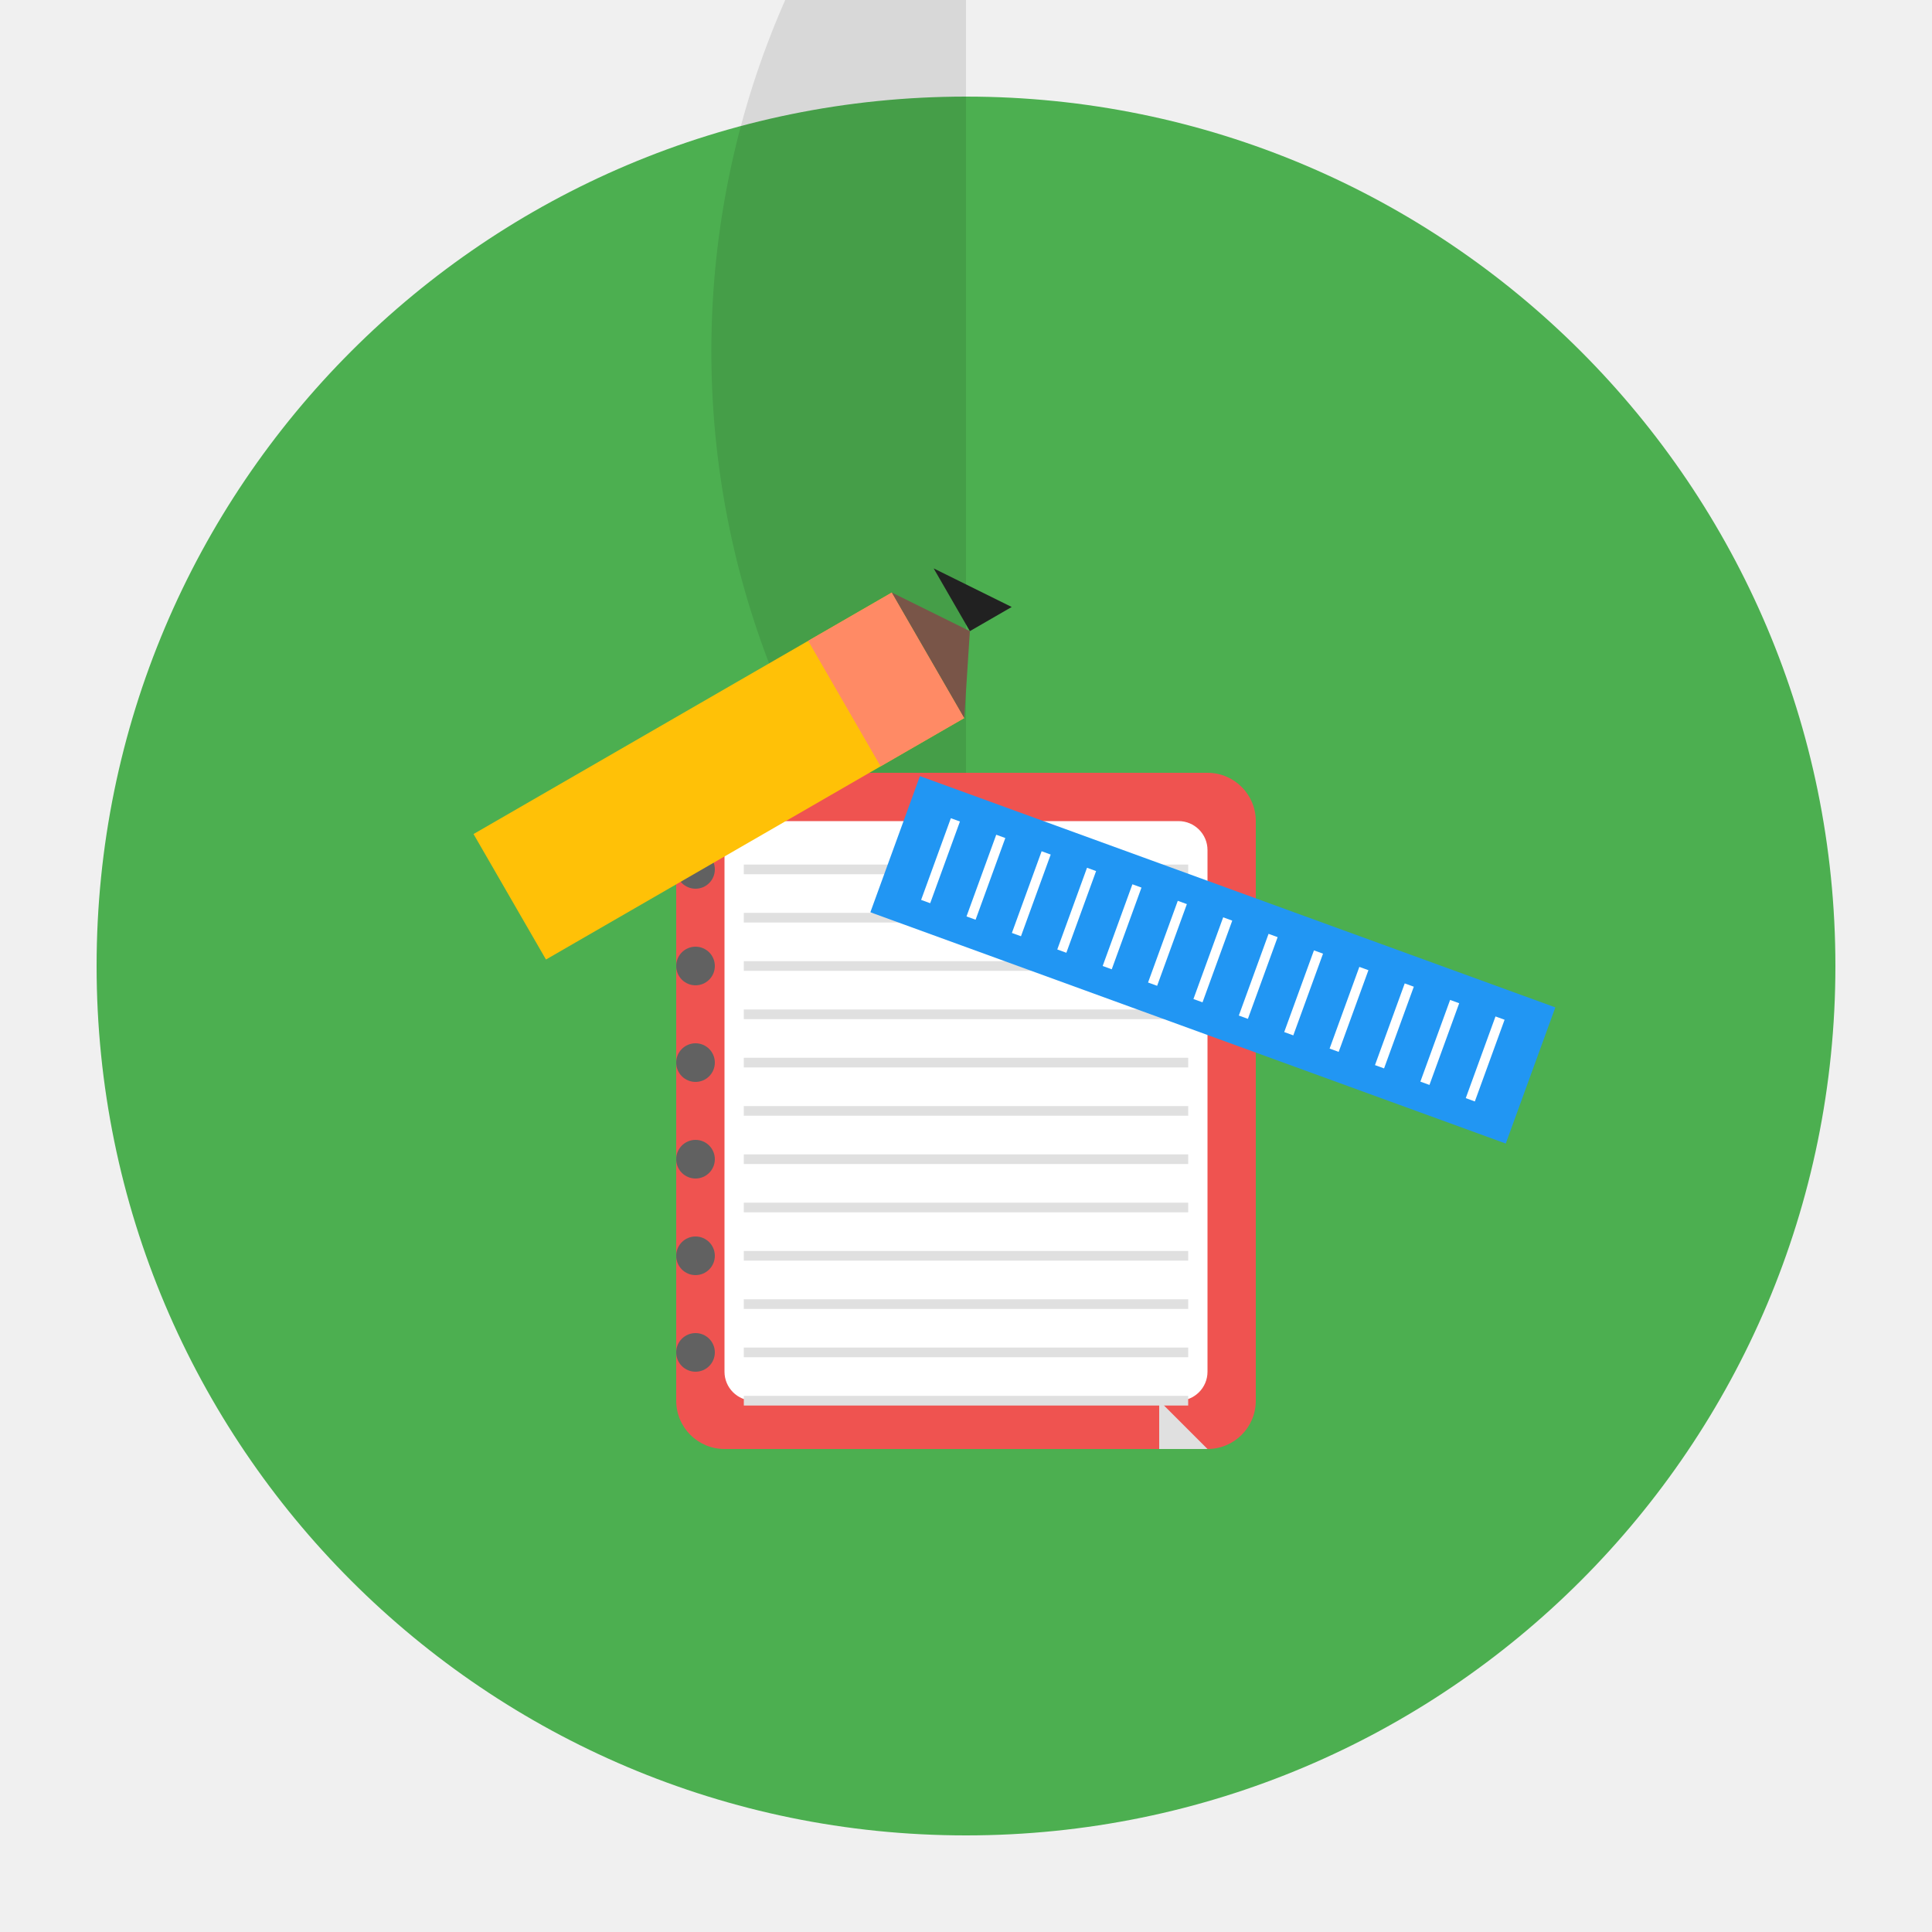
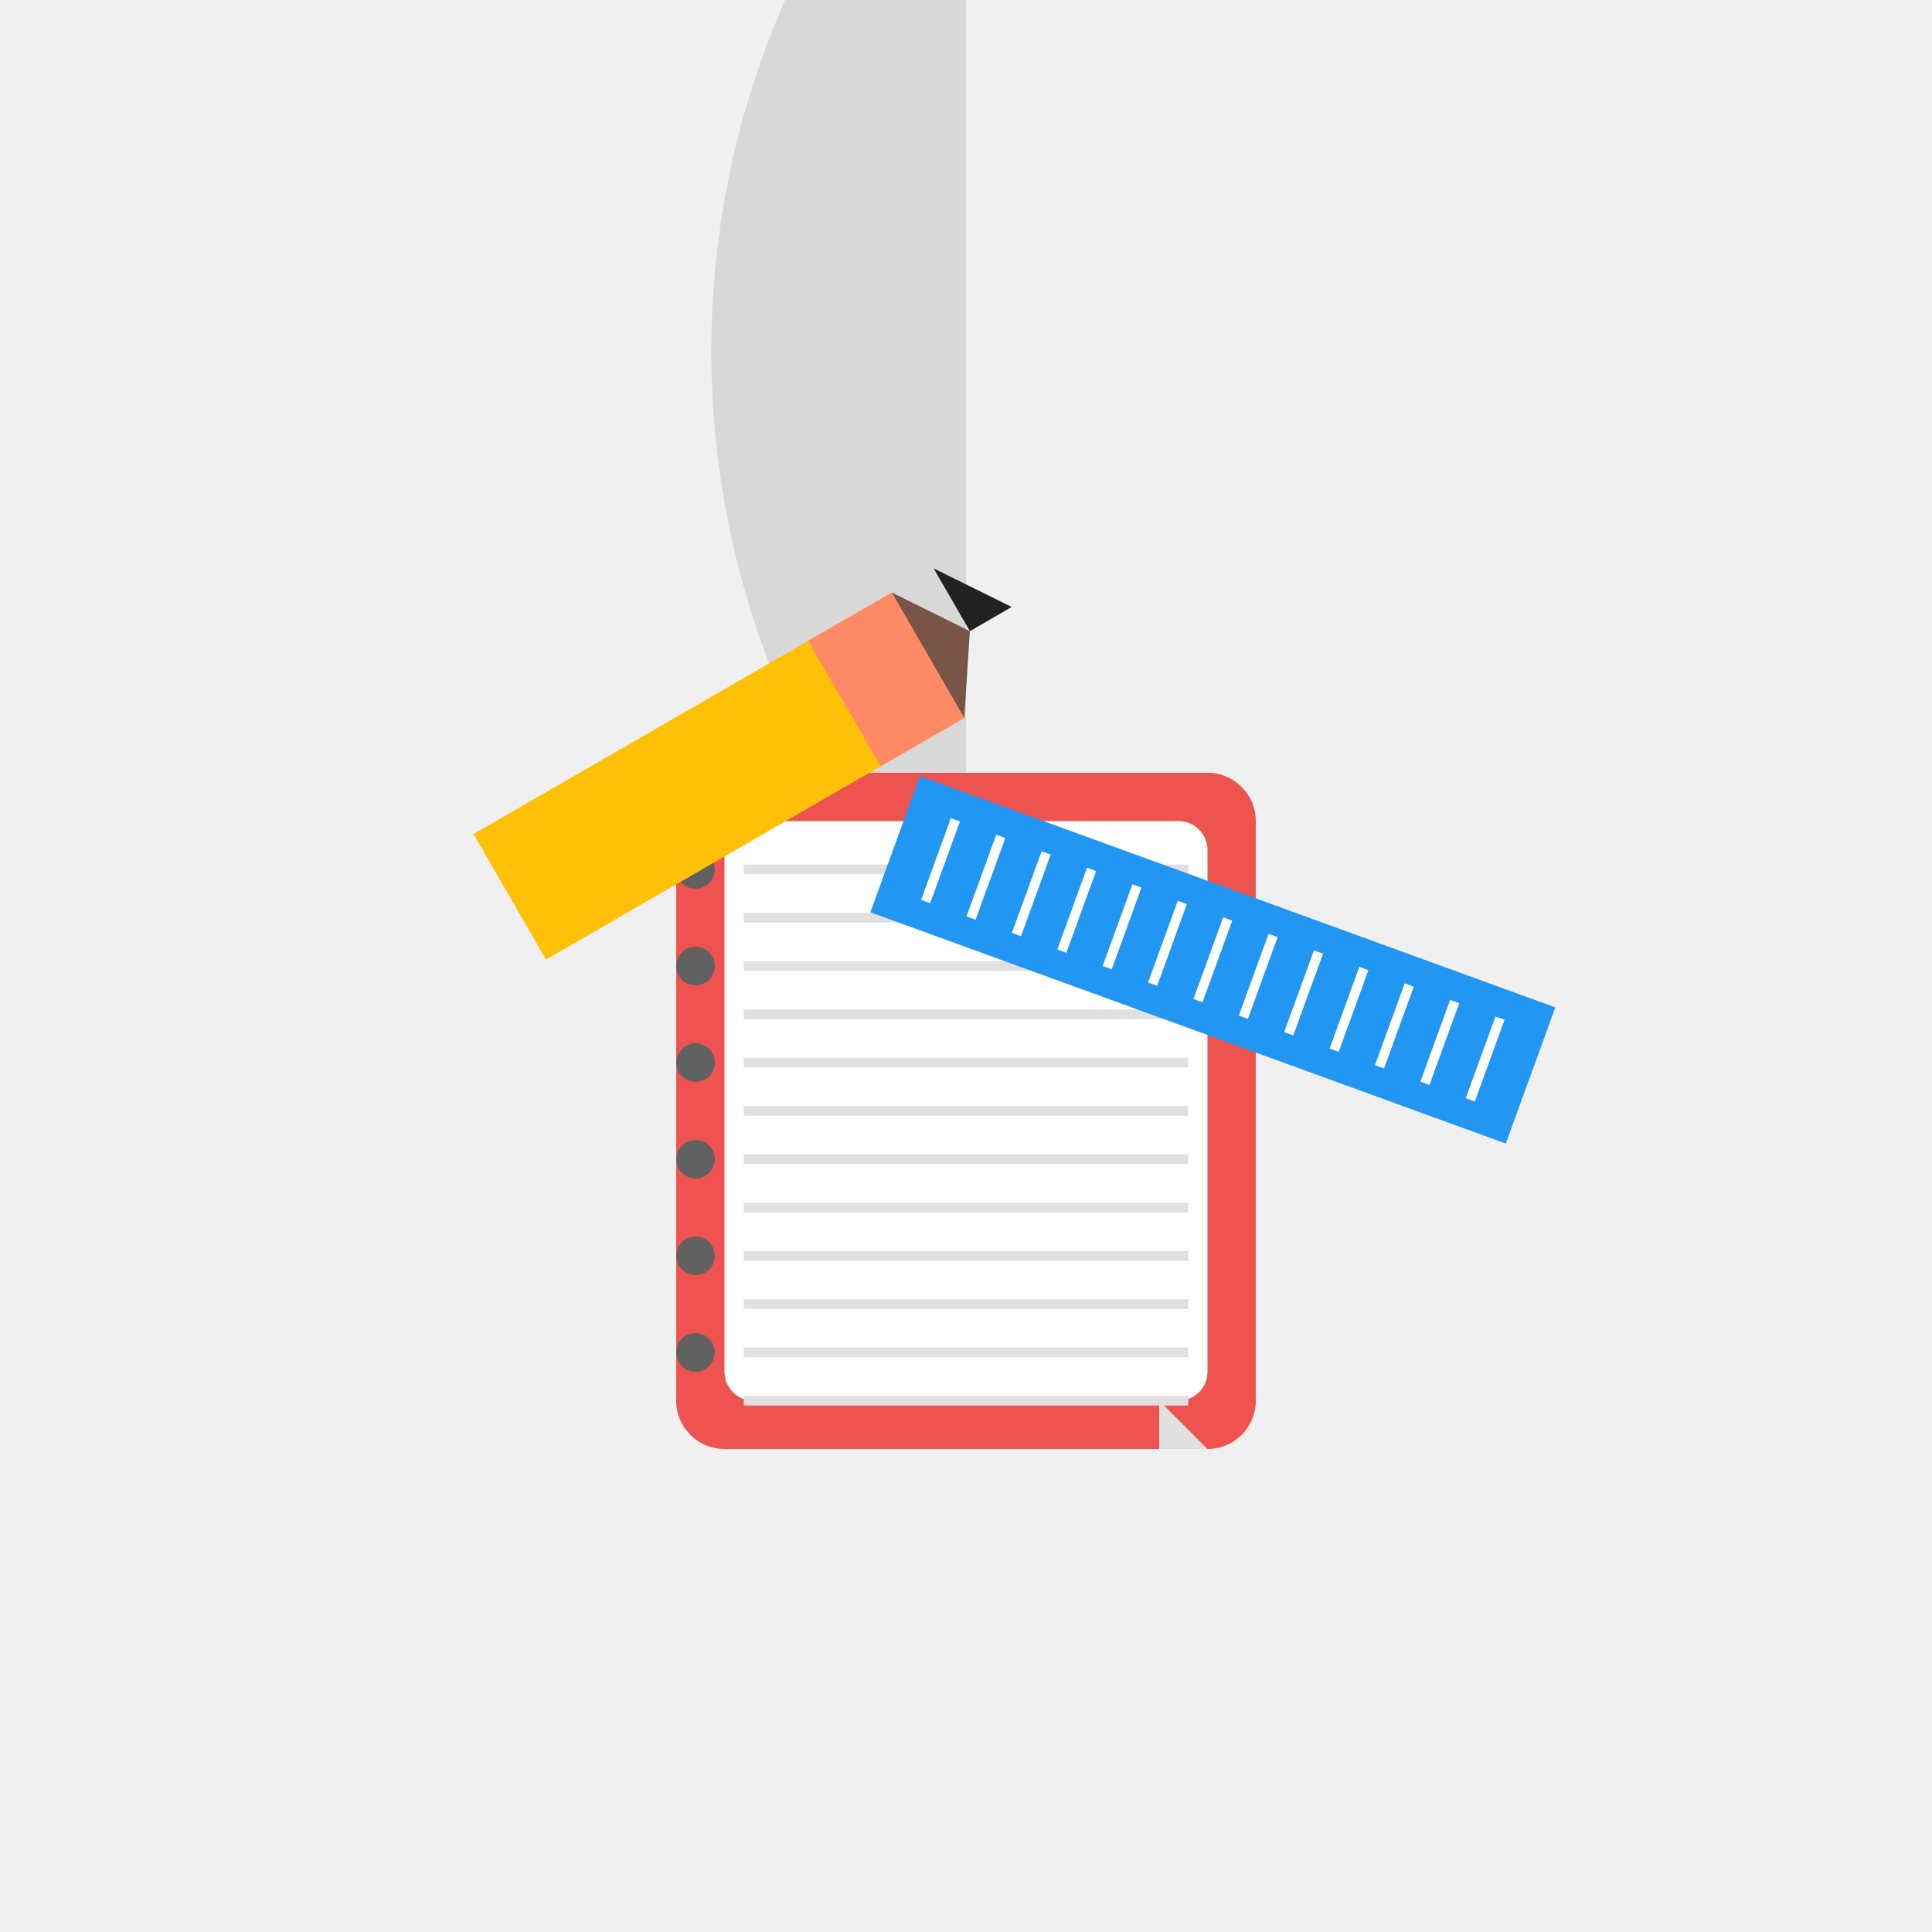
<svg xmlns="http://www.w3.org/2000/svg" width="200" height="200" viewBox="0 0 200 200" fill="none">
-   <circle cx="100" cy="100" r="90" fill="#4CAF50" />
  <path d="M190 10C190 59.706 149.706 100 100 100L10 10C10 59.706 50.294 100 100 100C149.706 100 190 59.706 190 10Z" fill="rgba(0,0,0,0.1)" transform="translate(0 0) rotate(45 100 100)" />
  <rect x="70" y="80" width="60" height="70" rx="5" fill="#EF5350" />
  <rect x="75" y="85" width="50" height="60" rx="3" fill="#FFFFFF" />
  <line x1="77" y1="90" x2="123" y2="90" stroke="#E0E0E0" stroke-width="1" />
  <line x1="77" y1="95" x2="123" y2="95" stroke="#E0E0E0" stroke-width="1" />
  <line x1="77" y1="100" x2="123" y2="100" stroke="#E0E0E0" stroke-width="1" />
  <line x1="77" y1="105" x2="123" y2="105" stroke="#E0E0E0" stroke-width="1" />
  <line x1="77" y1="110" x2="123" y2="110" stroke="#E0E0E0" stroke-width="1" />
  <line x1="77" y1="115" x2="123" y2="115" stroke="#E0E0E0" stroke-width="1" />
  <line x1="77" y1="120" x2="123" y2="120" stroke="#E0E0E0" stroke-width="1" />
  <line x1="77" y1="125" x2="123" y2="125" stroke="#E0E0E0" stroke-width="1" />
  <line x1="77" y1="130" x2="123" y2="130" stroke="#E0E0E0" stroke-width="1" />
  <line x1="77" y1="135" x2="123" y2="135" stroke="#E0E0E0" stroke-width="1" />
  <line x1="77" y1="140" x2="123" y2="140" stroke="#E0E0E0" stroke-width="1" />
  <line x1="77" y1="145" x2="123" y2="145" stroke="#E0E0E0" stroke-width="1" />
  <path d="M120 145L125 150L120 150L120 145Z" fill="#E0E0E0" />
  <circle cx="72" cy="90" r="2" fill="#616161" />
  <circle cx="72" cy="100" r="2" fill="#616161" />
  <circle cx="72" cy="110" r="2" fill="#616161" />
  <circle cx="72" cy="120" r="2" fill="#616161" />
  <circle cx="72" cy="130" r="2" fill="#616161" />
  <circle cx="72" cy="140" r="2" fill="#616161" />
  <g transform="rotate(-30 80 80)">
    <rect x="50" y="70" width="50" height="15" fill="#FFC107" />
    <rect x="90" y="70" width="10" height="15" fill="#FF8A65" />
    <polygon points="100,70 100,85 105,77.5" fill="#795548" />
    <polygon points="105,77.5 110,77.5 105,70" fill="#212121" />
  </g>
  <g transform="rotate(20 120 100)">
    <rect x="90" y="90" width="70" height="15" fill="#2196F3" />
    <line x1="95" y1="93" x2="95" y2="102" stroke="#FFFFFF" stroke-width="1" />
    <line x1="100" y1="93" x2="100" y2="102" stroke="#FFFFFF" stroke-width="1" />
    <line x1="105" y1="93" x2="105" y2="102" stroke="#FFFFFF" stroke-width="1" />
    <line x1="110" y1="93" x2="110" y2="102" stroke="#FFFFFF" stroke-width="1" />
    <line x1="115" y1="93" x2="115" y2="102" stroke="#FFFFFF" stroke-width="1" />
    <line x1="120" y1="93" x2="120" y2="102" stroke="#FFFFFF" stroke-width="1" />
    <line x1="125" y1="93" x2="125" y2="102" stroke="#FFFFFF" stroke-width="1" />
    <line x1="130" y1="93" x2="130" y2="102" stroke="#FFFFFF" stroke-width="1" />
    <line x1="135" y1="93" x2="135" y2="102" stroke="#FFFFFF" stroke-width="1" />
    <line x1="140" y1="93" x2="140" y2="102" stroke="#FFFFFF" stroke-width="1" />
    <line x1="145" y1="93" x2="145" y2="102" stroke="#FFFFFF" stroke-width="1" />
    <line x1="150" y1="93" x2="150" y2="102" stroke="#FFFFFF" stroke-width="1" />
    <line x1="155" y1="93" x2="155" y2="102" stroke="#FFFFFF" stroke-width="1" />
  </g>
</svg>
